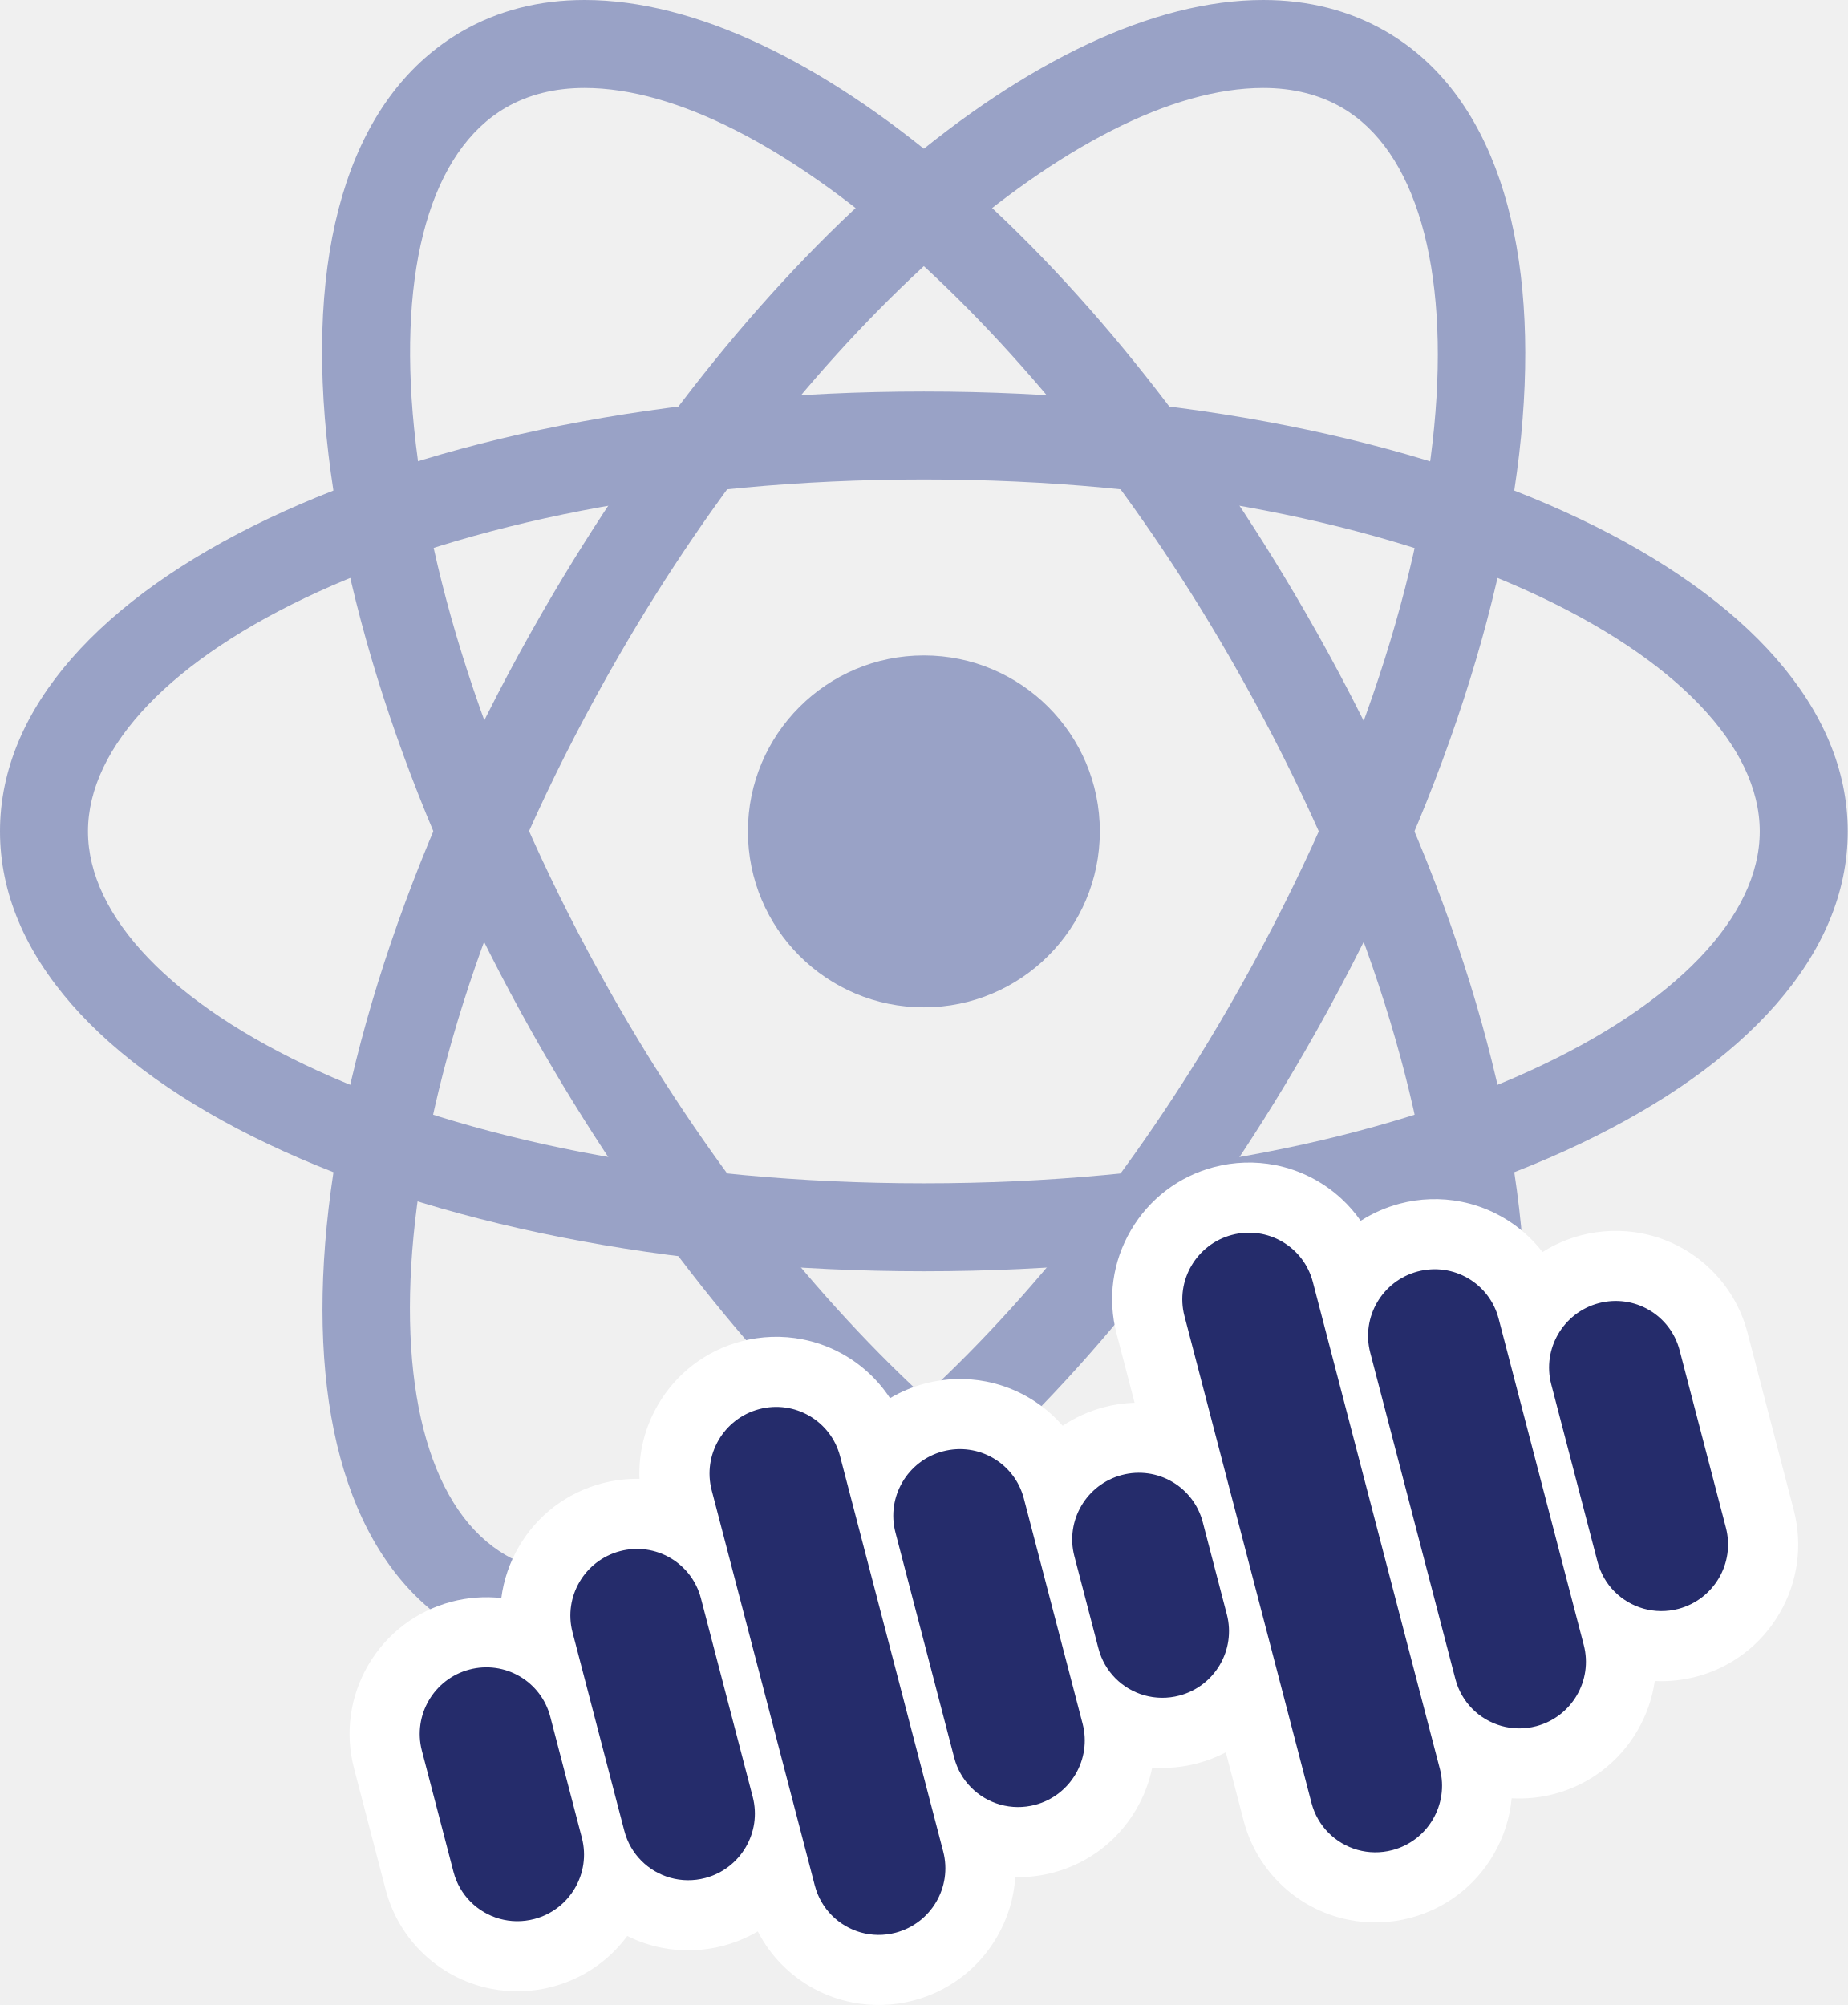
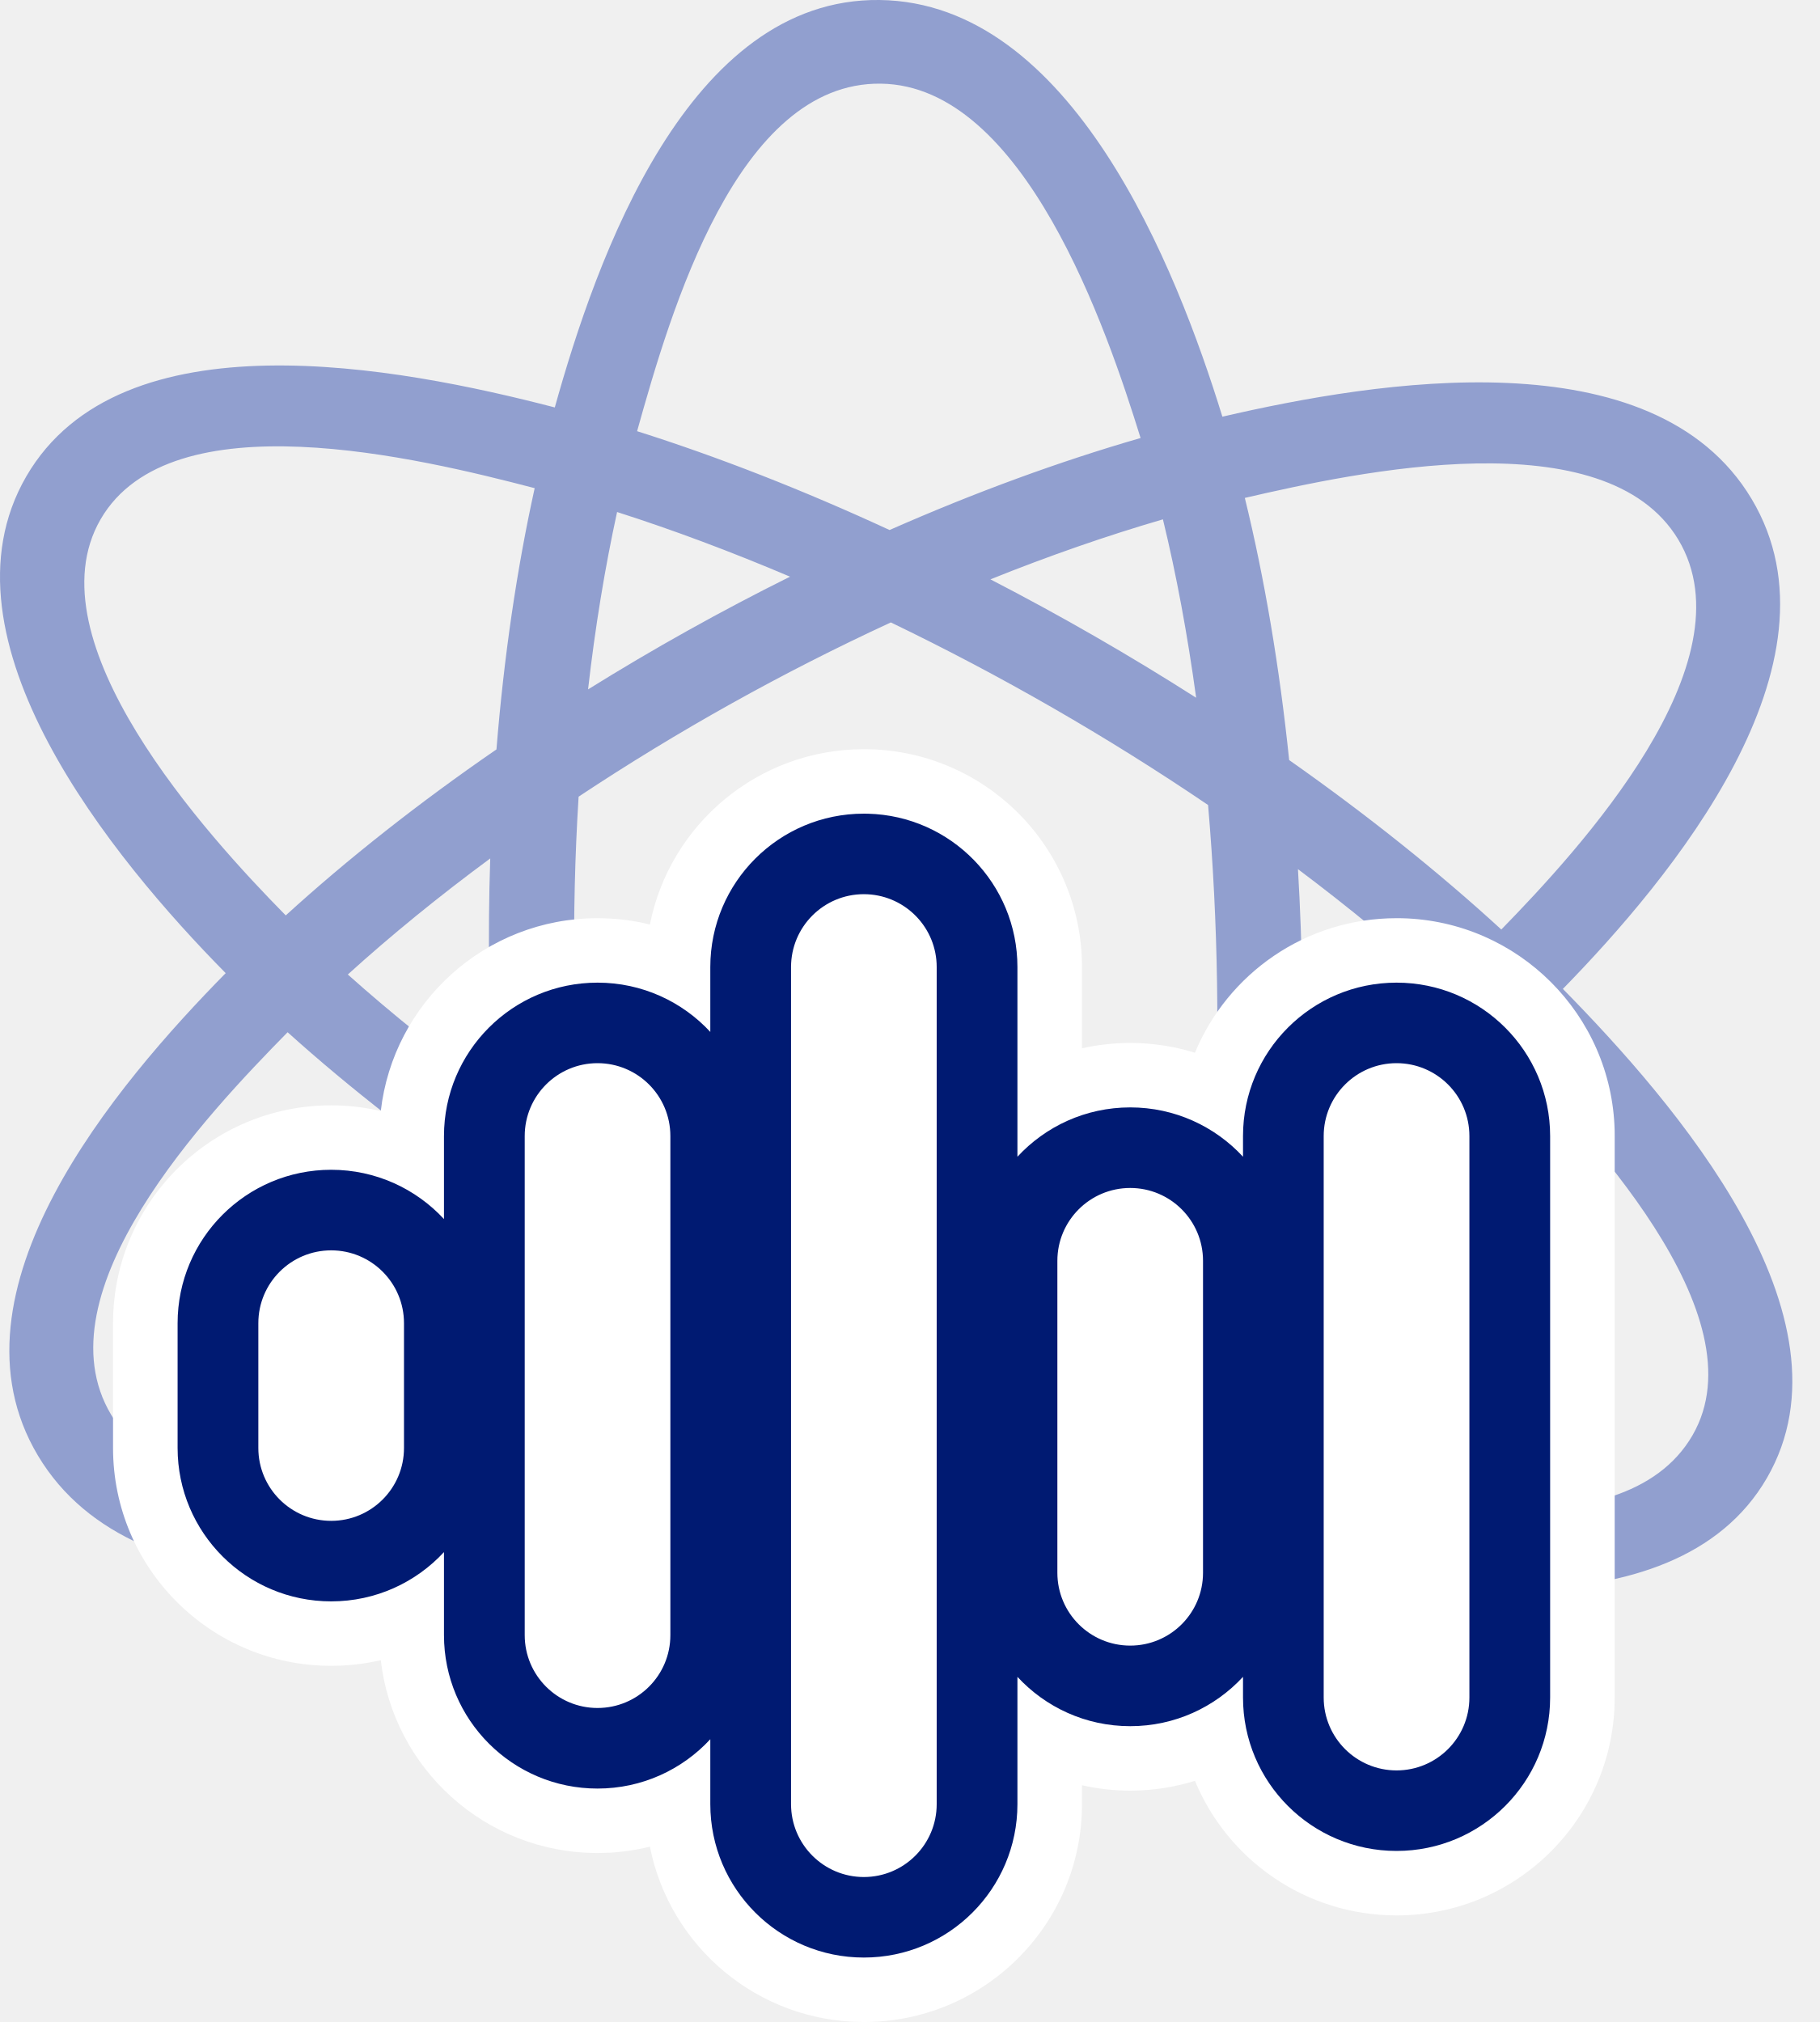
- <svg xmlns="http://www.w3.org/2000/svg" version="1.1" x="0px" y="0px" width="2955.058px" height="3206.909px" viewBox="0 0 2955.058 3206.909" enable-background="new 0 0 2955.058 3206.909" xml:space="preserve">
-   <g id="Layer_4" display="none">
-     <path display="inline" fill="#C1DFF0" d="M3163.926,3064.984c0,124.191-100.678,224.865-224.863,224.865H15.995   c-124.188,0-224.863-100.674-224.863-224.865V141.922c0-124.19,100.675-224.864,224.863-224.864h2923.068   c124.186,0,224.863,100.673,224.863,224.864V3064.984z" />
-   </g>
-   <g id="Layer_2" display="none">
-     <g display="inline">
-       <path fill="#99A2C6" d="M2618.759,936.496c-24.375-153.507-232.999-267.33-531.791-308.977    c17.904-311.645-49.316-545.687-190.08-600.243c-32.295-12.827-68.105-15.46-105.823-9.109v-0.477    c-125.402,21.38-274.805,141.998-415.169,330.917c-191.316-131.33-369.958-194.958-495.341-173.575l0.088,0.484    c-38.295,6.508-71.564,20.938-98.82,44.037c-115.909,98.354-106.729,341.79,6.989,630.011    c-269.136,139.098-430.673,315.569-406.384,468.637c16.116,101.326,112.511,185.371,262.107,242.767l1.913-7.891    c8.101-33.028,21.173-63.446,38.172-90.603c-115.945-43.903-191.723-103.217-200.997-161.519    c-11.786-74.188,77.658-186.012,227.766-284.414c36.452-24.125,76.813-47.04,118.687-69.219    c40.696,88.131,90.216,178.663,148.275,270.128c-9.143,36.749-17.382,73.025-24.65,108.784    c15.627,1.405,31.379,4.133,47.076,8.235l48.323,12.725c1.876,0.471,3.719,0.991,5.562,1.513    c0.903-4.603,1.842-9.159,2.782-13.747c4.519,6.31,9.037,12.614,13.626,18.943c120.776,42.274,199.397,160.618,197.99,289.318    c14.879-0.608,29.864-1.37,44.88-2.26c27.257,27.779,54.653,54.447,82.064,79.945l96.805-54.043    c-13.905-12.465-27.865-25.331-41.822-38.588c41.335-5.13,83.505-10.884,125.849-18.08c8.554-1.479,17.106-2.956,25.591-4.483    l395.978-221.039c-33.568,13.143-68.105,25.622-103.586,37.338c16.617-40.173,32.942-81.351,47.871-123.141    c14.95-41.406,28.457-82.985,41.181-123.975c32.926,56.113,62.493,112.813,88.633,168.406l91.209-50.827    c-39.337-83.403-86.492-168.854-141.32-255.144c26.28-105.427,44.761-207.063,55.622-303.502    c47.49,6.917,92.897,15.679,135.795,26.299c172.748,43.805,291.994,119.51,303.746,193.661    c11.266,74.227-78.081,186.064-228.201,284.452c-6.397,4.239-12.949,8.428-19.502,12.584    c53.798-9.662,108.709-3.197,158.266,17.386C2563.362,1159.986,2635.615,1042.533,2618.759,936.496z M1460.062,409.923    c125.659-168.23,252.499-270.38,347.304-286.804v0.44c20.948-3.56,38.524-2.166,53.891,3.436    c67.927,26.254,117.087,161.945,124.838,345.99c2,45.266,1.289,93.38-1.196,142.82c-92.964-7.422-193.351-8.26-297.661-2.071    C1611.845,536.852,1535.364,468.382,1460.062,409.923z M897.312,280.387c94.354-16.115,246.664,37.921,417.881,154.739    c-52.792,80.346-104.07,170.107-150.792,267.852c-101.222,28.909-195.991,63.03-281.637,101.427    c-17.99-45.438-33.045-89.903-45.49-132.908c-50.096-176.817-45.959-321.613,9.63-369.452    c12.322-10.792,29.517-17.627,50.478-21.181L897.312,280.387z M1975.213,722.776c-7.178,63.759-18.213,130.199-31.945,197.051    c-24.633-34.592-50.204-69.046-77.705-103.186c-27.013-34.207-55.153-67.215-83.21-99.32    C1848.616,716.205,1913.038,717.842,1975.213,722.776z M1846.373,1261.465c-25.412,69.811-52.271,136.525-81.21,199.191    c-66.889,17.707-135.236,32.767-204.456,44.587c-68.869,11.746-138.209,20.198-206.575,26.037    c-46.76-49.767-93.242-103.442-138.852-160.667c-44.484-55.955-85.926-113.425-124.705-171.832    c18.2-68.087,40.048-136.836,64.383-204.572c25.432-69.828,52.289-136.507,81.178-199.191    c66.958-17.694,135.236-32.767,204.561-44.601c68.852-11.755,138.229-20.184,206.49-26.005    c46.844,49.712,93.29,103.424,138.92,160.647c44.446,55.958,85.855,113.424,124.687,171.813    C1892.091,1125.048,1870.674,1193.708,1846.373,1261.465z M1399.015,497.007c49.571,38.105,100.017,81.388,150.742,129.521    c-41.339,5.11-83.491,10.83-125.886,18.095c-42.866,7.282-85.107,15.473-126.181,24.947    C1329.9,607.304,1364.281,549.505,1399.015,497.007z M1105.89,832.792c-16.53,40.204-32.942,81.296-47.839,123.173    c-14.948,41.32-28.522,82.478-41.247,123.453c-34.646-59.121-65.709-118.813-92.756-177.253    C981.414,877.306,1042.321,853.804,1105.89,832.792z" />
-       <g>
-         <path fill="#FFFFFF" d="M2449.782,1502.006c-40.276-72.239-129.414-96.993-199.191-55.311l-1224.749,732.819     c-35.531,21.505-79.857-11.681-70.051-53.085l112.605-477.472c19.122-81.034-28.806-162.804-107.011-182.62     c-78.22-19.833-157.104,29.832-176.259,110.901c-46.968,199.099-343.064,974.757-254.621,1133.493l317.808,570.396     c22.701,40.765,62.453,68.263,107.79,70.814c132.525,7.373,422.99,5.442,652.877-125.815v0.176l505.087-302.219     c69.775-41.732,93.588-134.123,53.313-206.402c-40.203-72.322-129.326-97.028-199.117-55.311l63.168-37.787     c69.775-41.736,93.592-134.127,53.296-206.4c-40.191-72.246-129.326-97.03-199.1-55.317l63.064-37.718     c69.771-41.718,93.691-134.128,53.397-206.386c-40.293-72.261-129.414-97.031-199.203-55.311l593.516-355.044     C2466.173,1666.727,2489.985,1574.285,2449.782,1502.006z" />
-         <path fill="#252C6B" d="M1042.875,3426.846c-34.815,0-65.547-1.13-90.771-2.557c-69.218-3.839-131.656-44.201-167.136-107.912     l-317.764-570.396c-75.059-134.604,29.532-491.096,174.012-943.117c33.217-104.014,61.931-193.814,73.37-242.257     c27.898-118.34,148.555-193.992,264.619-164.529c116.168,29.448,187.836,150.346,159.727,269.519l-99.341,421.198     l1173.749-702.275c33.496-19.974,71.53-30.543,109.983-30.543c78.257,0,150.983,43.214,189.765,112.744     c59.067,106.104,23.346,242.438-79.524,303.955l-419.339,250.815c20.304,17.017,37.734,37.963,51.174,61.932     c38.52,69.147,36.765,151.093,2.397,216.867c32.926,19.507,60.909,47.805,80.24,82.638     c38.517,69.078,36.852,151.093,2.482,216.867c32.856,19.5,60.823,47.805,80.259,82.638     c59.063,105.995,23.413,242.351-79.545,303.835l-505.004,302.214C1445.477,3402.945,1207.457,3426.846,1042.875,3426.846z      M926.654,1534.479c-33.549,0-62.713,24.401-70.987,59.418c-12.71,53.916-40.817,141.836-76.382,253.108     c-70.573,220.844-235.866,737.998-185.472,828.475l317.805,570.396c11.195,19.992,29.327,32.611,48.551,33.722     c22.947,1.218,50.966,2.262,82.706,2.262c147.059,0,358.397-20.637,530.141-118.709l503.885-301.261     c36.301-21.744,48.521-70.571,27.175-108.865c-19.906-35.722-64.198-48.763-98.477-28.53l-0.069,0.074c0,0,0,0-0.085,0     c-34.21,20.862-78.813,9.349-99.362-24.946c-20.527-34.367-9.437-78.896,24.944-99.429l63.138-37.801     c36.364-21.747,48.598-70.579,27.253-108.877c-19.816-35.471-64.246-48.999-98.629-28.457     c-34.208,20.862-78.811,9.428-99.359-25.024c-20.544-34.281-9.352-78.818,24.943-99.346h0.091c0,0,0,0,0-0.083l62.973-37.648     c36.453-21.821,48.691-70.644,27.344-108.854c-19.816-35.568-64.262-49.008-98.629-28.476l0,0h-0.088     c-34.21,20.877-78.811,9.349-99.357-24.928c-20.529-34.383-9.354-78.882,24.944-99.428l593.478-355.091     c36.472-21.717,48.604-70.594,27.346-108.923c-19.835-35.408-64.267-48.879-98.717-28.33l-1224.718,732.782     c-49.156,29.882-118.809,16.935-155.088-29.027c-23.031-29.101-31.305-66.576-22.701-102.943l112.605-477.398     c10.047-42.69-14.287-85.61-54.304-95.761C937.953,1535.177,932.289,1534.479,926.654,1534.479z" />
-       </g>
-     </g>
-   </g>
-   <g id="Layer_3">
-     <g>
-       <g>
-         <path fill="#99A2C6" d="M1477.534,1611.204c155.421,0,281.446-125.992,281.446-281.442c0-155.43-126.025-281.44-281.446-281.44     c-155.405,0-281.411,126.011-281.411,281.44C1196.123,1485.212,1322.076,1611.204,1477.534,1611.204z" />
-         <path fill="#99A2C6" d="M1477.534,2033.328C649.004,2033.328,0,1724.294,0,1329.762c0-394.525,649.004-703.57,1477.534-703.57     c828.508,0,1477.524,309.044,1477.524,703.57C2955.058,1724.294,2306.042,2033.328,1477.534,2033.328z M1477.534,766.895     c-799.659,0-1336.824,291.039-1336.824,562.867c0,271.833,537.166,562.884,1336.824,562.884     c799.646,0,1336.814-291.051,1336.814-562.884C2814.348,1057.934,2277.179,766.895,1477.534,766.895z" />
-         <path fill="#99A2C6" d="M2020.32,2659.519c-0.023,0-0.05,0-0.075,0c-351.372-0.048-814.335-393.06-1152.037-977.97     c-192.805-333.953-315.657-682.885-345.942-982.546c-32.258-319.166,44.638-549.574,216.532-648.811     C796.477,16.889,862.439,0,934.837,0c351.348,0,814.3,393.024,1152.009,977.986     c414.267,717.474,471.106,1434.079,129.424,1631.368C2158.604,2642.64,2092.671,2659.519,2020.32,2659.519z M934.837,140.708     c-47.38,0-89.672,10.551-125.683,31.342c-119.338,68.884-172.879,255.79-146.901,512.808     c28.329,280.27,144.75,609.258,327.8,926.346c303.629,525.86,736.898,907.587,1030.217,907.607c0.026,0,0.026,0,0.05,0     c47.334,0,89.587-10.538,125.607-31.337c235.429-135.908,218.887-746.636-180.951-1439.137     C1661.374,522.417,1228.122,140.708,934.837,140.708z" />
-         <path fill="#99A2C6" d="M934.804,2659.519c-0.029,0,0.011,0-0.013,0c-72.392,0-138.337-16.879-196.016-50.165     C397.119,2412.039,453.986,1695.46,868.208,977.986C1205.935,393.024,1668.9,0,2020.245,0c72.402,0,138.359,16.889,196.05,50.204     c341.658,197.25,284.79,913.827-129.448,1631.345C1749.137,2266.489,1286.124,2659.519,934.804,2659.519z M2020.245,140.708     c-293.294,0-726.548,381.71-1030.192,907.63c-399.78,692.471-416.312,1303.203-180.925,1439.171     c36.008,20.765,78.291,31.303,125.664,31.303c293.293,0,726.561-381.694,1030.185-907.607     c399.807-692.521,416.354-1303.236,180.976-1439.154C2109.935,151.258,2067.626,140.708,2020.245,140.708z" />
-       </g>
-       <g>
-         <path fill="#FFFFFF" d="M2868.764,2415.211l-74.033-283.785c-10.526-40.356-32.231-76.609-62.764-104.841     c-29.597-27.363-66.134-45.966-105.665-53.795c-32.299-6.396-66.27-5.302-98.247,3.172c-21.933,5.81-42.475,14.821-61.129,26.617     c-7.357-9.525-15.521-18.466-24.447-26.719c-29.598-27.362-66.135-45.966-105.667-53.793c-32.3-6.399-66.271-5.303-98.267,3.173     c-22.427,5.944-43.406,15.234-62.398,27.43c-8.905-12.783-19.201-24.629-30.769-35.322     c-29.595-27.361-66.133-45.963-105.661-53.793c-32.299-6.396-66.271-5.301-98.252,3.172     c-56.262,14.908-103.438,50.794-132.843,101.049c-29.447,50.332-37.574,109.08-22.88,165.437l28.802,110.402     c-16.58,0.522-33.118,2.917-49.157,7.168c-23.783,6.302-45.932,16.366-65.813,29.669c-5.137-5.904-10.607-11.546-16.396-16.899     c-29.598-27.361-66.135-45.964-105.662-53.793c-32.305-6.399-66.279-5.3-98.256,3.173c-19.881,5.269-38.618,13.166-55.845,23.382     c-9.639-14.684-21.066-28.21-34.112-40.271c-29.594-27.361-66.134-45.962-105.663-53.789c-32.297-6.397-66.268-5.305-98.26,3.169     c-56.256,14.912-103.43,50.799-132.832,101.049c-21.394,36.563-31.522,77.564-29.837,118.86     c-20.154-0.346-40.397,2.061-59.897,7.228c-56.262,14.908-103.441,50.793-132.846,101.047     c-15.056,25.732-24.525,53.666-28.234,82.354c-26.623-2.905-53.894-0.891-79.852,5.985     c-56.258,14.91-103.434,50.795-132.837,101.049c-29.451,50.334-37.578,109.087-22.879,165.432l50.566,193.84     c9.689,37.162,29.061,71.165,56.007,98.322c30.732,30.98,69.605,51.842,112.419,60.321c32.306,6.396,66.285,5.3,98.253-3.174     c48.562-12.862,90.343-41.367,119.783-81.24c17.341,8.668,35.867,15.031,55.201,18.858c32.301,6.398,66.274,5.304,98.254-3.168     c19.642-5.204,38.173-12.974,55.231-23.014c10.11,19.578,23.143,37.592,38.736,53.311c30.734,30.982,69.611,51.84,112.425,60.322     c32.301,6.396,66.276,5.299,98.247-3.172c56.262-14.906,103.44-50.791,132.848-101.051c17.463-29.848,27.428-62.654,29.58-96.167     c20.354,0.405,40.81-2.003,60.499-7.224c56.261-14.903,103.44-50.79,132.846-101.047c12.364-21.132,20.955-43.748,25.69-67.048     c24.155,1.771,48.684-0.459,72.127-6.675c15.981-4.232,31.226-10.162,45.54-17.629l28.518,109.314     c9.697,37.15,29.063,71.14,56.001,98.293c30.734,30.979,69.61,51.838,112.423,60.316c32.306,6.399,66.28,5.301,98.247-3.171     c56.264-14.906,103.444-50.793,132.848-101.047c16.429-28.079,26.212-58.777,29.111-90.215     c22.867,1.258,45.996-1.062,68.179-6.936c56.26-14.91,103.436-50.795,132.838-101.047c14.575-24.907,23.918-51.878,27.866-79.593     c22.354,1.064,44.936-1.276,66.602-7.016c56.258-14.909,103.434-50.794,132.84-101.045     C2875.341,2530.309,2883.466,2471.556,2868.764,2415.211z" />
-         <g>
-           <path fill="#252C6B" d="M752.372,3041.597c-12.67-12.768-22.234-28.947-27.103-47.627l-50.571-193.854      c-14.773-56.632,19.215-114.719,75.917-129.744c56.704-15.025,114.644,18.709,129.415,75.346l50.576,193.848      c14.771,56.641-19.216,114.729-75.918,129.748C816.681,3079.381,778.113,3067.55,752.372,3041.597z" />
-           <path fill="#252C6B" d="M1025.6,2976.041c-12.669-12.771-22.23-28.949-27.105-47.621l-82.871-317.691      c-14.776-56.633,19.215-114.723,75.917-129.748c56.706-15.022,114.641,18.714,129.418,75.348l82.876,317.685      c14.775,56.637-19.215,114.727-75.917,129.75C1089.913,3013.832,1051.344,3001.992,1025.6,2976.041z" />
-           <path fill="#252C6B" d="M1330.245,3063.49c-12.666-12.771-22.228-28.95-27.099-47.623l-164.943-632.272      c-14.774-56.636,19.217-114.721,75.916-129.75c56.705-15.02,114.647,18.713,129.422,75.349l164.939,632.268      c14.771,56.633-19.214,114.727-75.918,129.748C1394.56,3101.28,1355.992,3089.444,1330.245,3063.49z" />
-           <path fill="#252C6B" d="M1553.172,2859.049c-12.662-12.764-22.229-28.945-27.102-47.617l-93.996-360.33      c-14.772-56.633,19.215-114.725,75.914-129.748c56.705-15.023,114.646,18.711,129.422,75.345l93.997,360.324      c14.77,56.637-19.218,114.725-75.921,129.746C1617.485,2896.844,1578.917,2885.002,1553.172,2859.049z" />
-           <path fill="#252C6B" d="M1783.839,2684.277c-12.667-12.768-22.231-28.945-27.104-47.619l-38.531-147.709      c-14.773-56.633,19.22-114.719,75.916-129.748c56.699-15.024,114.646,18.714,129.418,75.345l38.535,147.706      c14.77,56.636-19.211,114.724-75.92,129.748C1848.153,2722.071,1809.585,2710.232,1783.839,2684.277z" />
-           <path fill="#252C6B" d="M2124.563,2931.4c-12.669-12.766-22.226-28.947-27.101-47.621L1894.276,2104.9      c-14.768-56.639,19.215-114.727,75.92-129.752c56.701-15.022,114.64,18.708,129.418,75.344l203.184,778.884      c14.775,56.636-19.214,114.722-75.916,129.744C2188.88,2969.191,2150.311,2957.355,2124.563,2931.4z" />
-           <path fill="#252C6B" d="M2354.692,2733.202c-12.664-12.764-22.229-28.946-27.103-47.623l-136.217-522.168      c-14.771-56.633,19.216-114.723,75.915-129.752c56.71-15.022,114.648,18.714,129.423,75.349l136.218,522.176      c14.774,56.631-19.215,114.715-75.92,129.744C2419.01,2770.99,2380.436,2759.154,2354.692,2733.202z" />
-           <path fill="#252C6B" d="M2581.999,2545.553c-12.67-12.77-22.228-28.953-27.104-47.627l-74.031-283.789      c-14.772-56.634,19.215-114.727,75.921-129.752c56.699-15.021,114.64,18.711,129.414,75.35l74.033,283.788      c14.779,56.635-19.214,114.723-75.915,129.748C2646.312,2583.34,2607.74,2571.506,2581.999,2545.553z" />
-         </g>
-       </g>
-     </g>
-   </g>
+ <svg xmlns="http://www.w3.org/2000/svg" width="36" height="40" viewBox="0 0 36 40" fill="none">
+   <path fill-rule="evenodd" clip-rule="evenodd" d="M17.397 0C21.203 0.046 23.27 5.296 24.179 8.243C27.21 7.54 32.708 6.626 34.647 9.87C36.595 13.128 33.04 17.387 30.914 19.563C33.119 21.806 36.799 26.046 34.949 29.24C33.109 32.416 27.554 31.459 24.556 30.713C24.255 31.785 23.807 33.136 23.178 34.422H21.299C22.103 32.984 22.632 31.292 22.924 30.254C21.314 29.752 19.606 29.081 17.859 28.265C16.146 29.045 14.486 29.679 12.921 30.146C13.596 32.348 15.113 37.036 17.942 37.071C18.571 37.078 19.137 36.851 19.642 36.47V38.386C19.129 38.609 18.571 38.732 17.967 38.725C14.175 38.679 12.217 33.563 11.307 30.576C8.246 31.289 2.705 32.065 0.751 28.796C-1.189 25.549 2.304 21.448 4.464 19.251C2.234 16.991 -1.343 12.643 0.519 9.426C2.388 6.201 7.879 7.256 10.974 8.06C11.796 5.112 13.607 -0.045 17.397 0ZM29.727 20.706C28.536 21.787 27.16 22.861 25.645 23.896C25.517 25.774 25.284 27.53 24.947 29.114C27.313 29.701 32.09 30.79 33.478 28.394C34.852 26.021 31.341 22.355 29.727 20.706ZM5.689 20.42C4.098 22.039 0.752 25.567 2.199 27.988C3.654 30.42 8.949 29.416 10.864 28.969C10.463 27.348 10.155 25.583 9.952 23.74C8.36 22.649 6.924 21.533 5.689 20.42ZM23.853 25.061C22.536 25.876 21.18 26.632 19.796 27.334C21.007 27.856 22.188 28.299 23.314 28.653C23.546 27.543 23.726 26.339 23.853 25.061ZM11.796 24.948C11.975 26.203 12.204 27.408 12.48 28.536C13.569 28.206 14.713 27.791 15.893 27.296C14.496 26.57 13.13 25.784 11.796 24.948ZM17.621 12.313C15.473 13.305 13.408 14.458 11.445 15.76C11.298 18.111 11.334 20.479 11.55 22.834C13.56 24.165 15.658 25.375 17.827 26.431C19.965 25.413 22.038 24.259 24.01 22.964C24.129 20.623 24.098 18.269 23.896 15.925C21.898 14.57 19.797 13.362 17.621 12.313ZM25.674 17.194C25.764 18.716 25.784 20.241 25.745 21.762C26.751 21.027 27.678 20.279 28.507 19.53C27.645 18.744 26.695 17.96 25.674 17.194ZM9.697 16.982C8.679 17.733 7.733 18.504 6.88 19.278C7.742 20.049 8.71 20.826 9.767 21.597C9.67 20.059 9.646 18.518 9.697 16.982ZM33.199 10.678C31.759 8.27 26.844 9.336 24.623 9.85C25.013 11.441 25.308 13.189 25.5 15.036C27.038 16.117 28.452 17.247 29.696 18.388C31.235 16.81 34.652 13.11 33.199 10.678ZM10.576 9.657C8.293 9.061 3.383 7.868 1.99 10.273C0.597 12.679 4.074 16.508 5.652 18.109C6.881 16.989 8.287 15.88 9.82 14.825C9.967 13 10.222 11.259 10.576 9.657ZM23.003 10.274C21.898 10.596 20.754 10.993 19.591 11.461C20.983 12.18 22.341 12.961 23.66 13.803C23.49 12.558 23.27 11.374 23.003 10.274ZM12.206 10.129C11.965 11.234 11.772 12.41 11.632 13.638C12.925 12.833 14.259 12.088 15.627 11.408C14.459 10.912 13.311 10.482 12.206 10.129ZM17.421 1.655C14.583 1.62 13.266 6.153 12.602 8.53C14.208 9.038 15.893 9.698 17.596 10.485C19.286 9.74 20.959 9.127 22.561 8.665C21.898 6.529 20.262 1.689 17.421 1.655Z" fill="#919FCF" />
+   <path d="M17.103 14.821L17.181 14.822L17.198 14.822C19.534 14.881 21.402 16.791 21.402 19.131V20.738C21.709 20.669 22.028 20.632 22.356 20.632C22.801 20.632 23.231 20.7 23.636 20.826C24.283 19.264 25.823 18.164 27.624 18.164L27.736 18.165C30.033 18.224 31.88 20.074 31.938 22.362L31.939 22.474V33.581C31.939 35.921 30.07 37.831 27.736 37.89L27.624 37.891C25.823 37.891 24.283 36.791 23.636 35.229C23.231 35.355 22.802 35.423 22.356 35.423C22.028 35.423 21.709 35.386 21.402 35.316V35.69C21.402 38.03 19.534 39.94 17.199 39.999L17.087 40C14.99 40 13.246 38.507 12.855 36.531C12.559 36.604 12.252 36.647 11.937 36.655L11.819 36.657C9.601 36.657 7.778 34.986 7.532 32.842C7.217 32.915 6.888 32.954 6.551 32.954C4.164 32.954 2.236 31.021 2.236 28.645V26.176C2.236 23.799 4.164 21.866 6.551 21.866C6.888 21.866 7.217 21.906 7.532 21.979C7.778 19.834 9.601 18.164 11.819 18.164L11.937 18.166C12.252 18.174 12.559 18.216 12.855 18.289C13.246 16.314 14.99 14.821 17.087 14.821L17.103 14.821Z" fill="white" />
+   <path d="M29.065 22.474C29.065 21.676 28.418 21.032 27.624 21.032C26.83 21.032 26.183 21.676 26.183 22.474V33.581C26.183 34.379 26.83 35.023 27.624 35.023C28.418 35.023 29.065 34.379 29.065 33.581V22.474ZM22.356 23.501C21.561 23.501 20.915 24.145 20.915 24.942V31.113C20.915 31.91 21.561 32.554 22.356 32.554C23.15 32.554 23.796 31.91 23.796 31.113V24.942C23.796 24.145 23.15 23.501 22.356 23.501ZM5.11 28.645C5.11 29.442 5.756 30.086 6.551 30.086C7.345 30.086 7.991 29.442 7.991 28.645V26.176C7.991 25.379 7.345 24.735 6.551 24.735C5.756 24.735 5.11 25.379 5.11 26.176V28.645ZM10.379 32.347C10.379 33.144 11.025 33.788 11.819 33.788C12.614 33.788 13.26 33.144 13.26 32.347V22.474C13.26 21.676 12.614 21.032 11.819 21.032C11.025 21.032 10.379 21.676 10.379 22.474V32.347ZM18.528 19.131C18.528 18.358 17.922 17.73 17.162 17.691L17.087 17.689C16.293 17.689 15.647 18.333 15.647 19.131V35.69C15.647 36.487 16.293 37.132 17.087 37.132C17.882 37.132 18.528 36.487 18.528 35.69V19.131ZM20.125 22.883C20.68 22.283 21.473 21.907 22.356 21.907C23.238 21.907 24.032 22.283 24.587 22.883V22.474C24.587 20.799 25.945 19.439 27.624 19.439C29.303 19.439 30.662 20.799 30.662 22.474V33.581C30.662 35.256 29.303 36.616 27.624 36.616C25.945 36.616 24.587 35.256 24.587 33.581V33.172C24.032 33.772 23.238 34.148 22.356 34.148C21.473 34.148 20.68 33.772 20.125 33.172V35.69C20.125 37.365 18.766 38.725 17.087 38.725C15.409 38.725 14.05 37.365 14.05 35.69V34.406C13.495 35.006 12.701 35.382 11.819 35.382C10.14 35.382 8.782 34.022 8.782 32.347V30.704C8.227 31.304 7.433 31.679 6.551 31.679C4.872 31.679 3.513 30.319 3.513 28.645V26.176C3.513 24.501 4.872 23.141 6.551 23.141C7.433 23.141 8.227 23.517 8.782 24.116V22.474C8.782 20.799 10.14 19.439 11.819 19.439C12.701 19.439 13.495 19.815 14.05 20.414V19.131C14.05 17.456 15.409 16.096 17.087 16.096L17.166 16.097C18.808 16.138 20.125 17.482 20.125 19.131V22.883Z" fill="#001A72" />
</svg>
